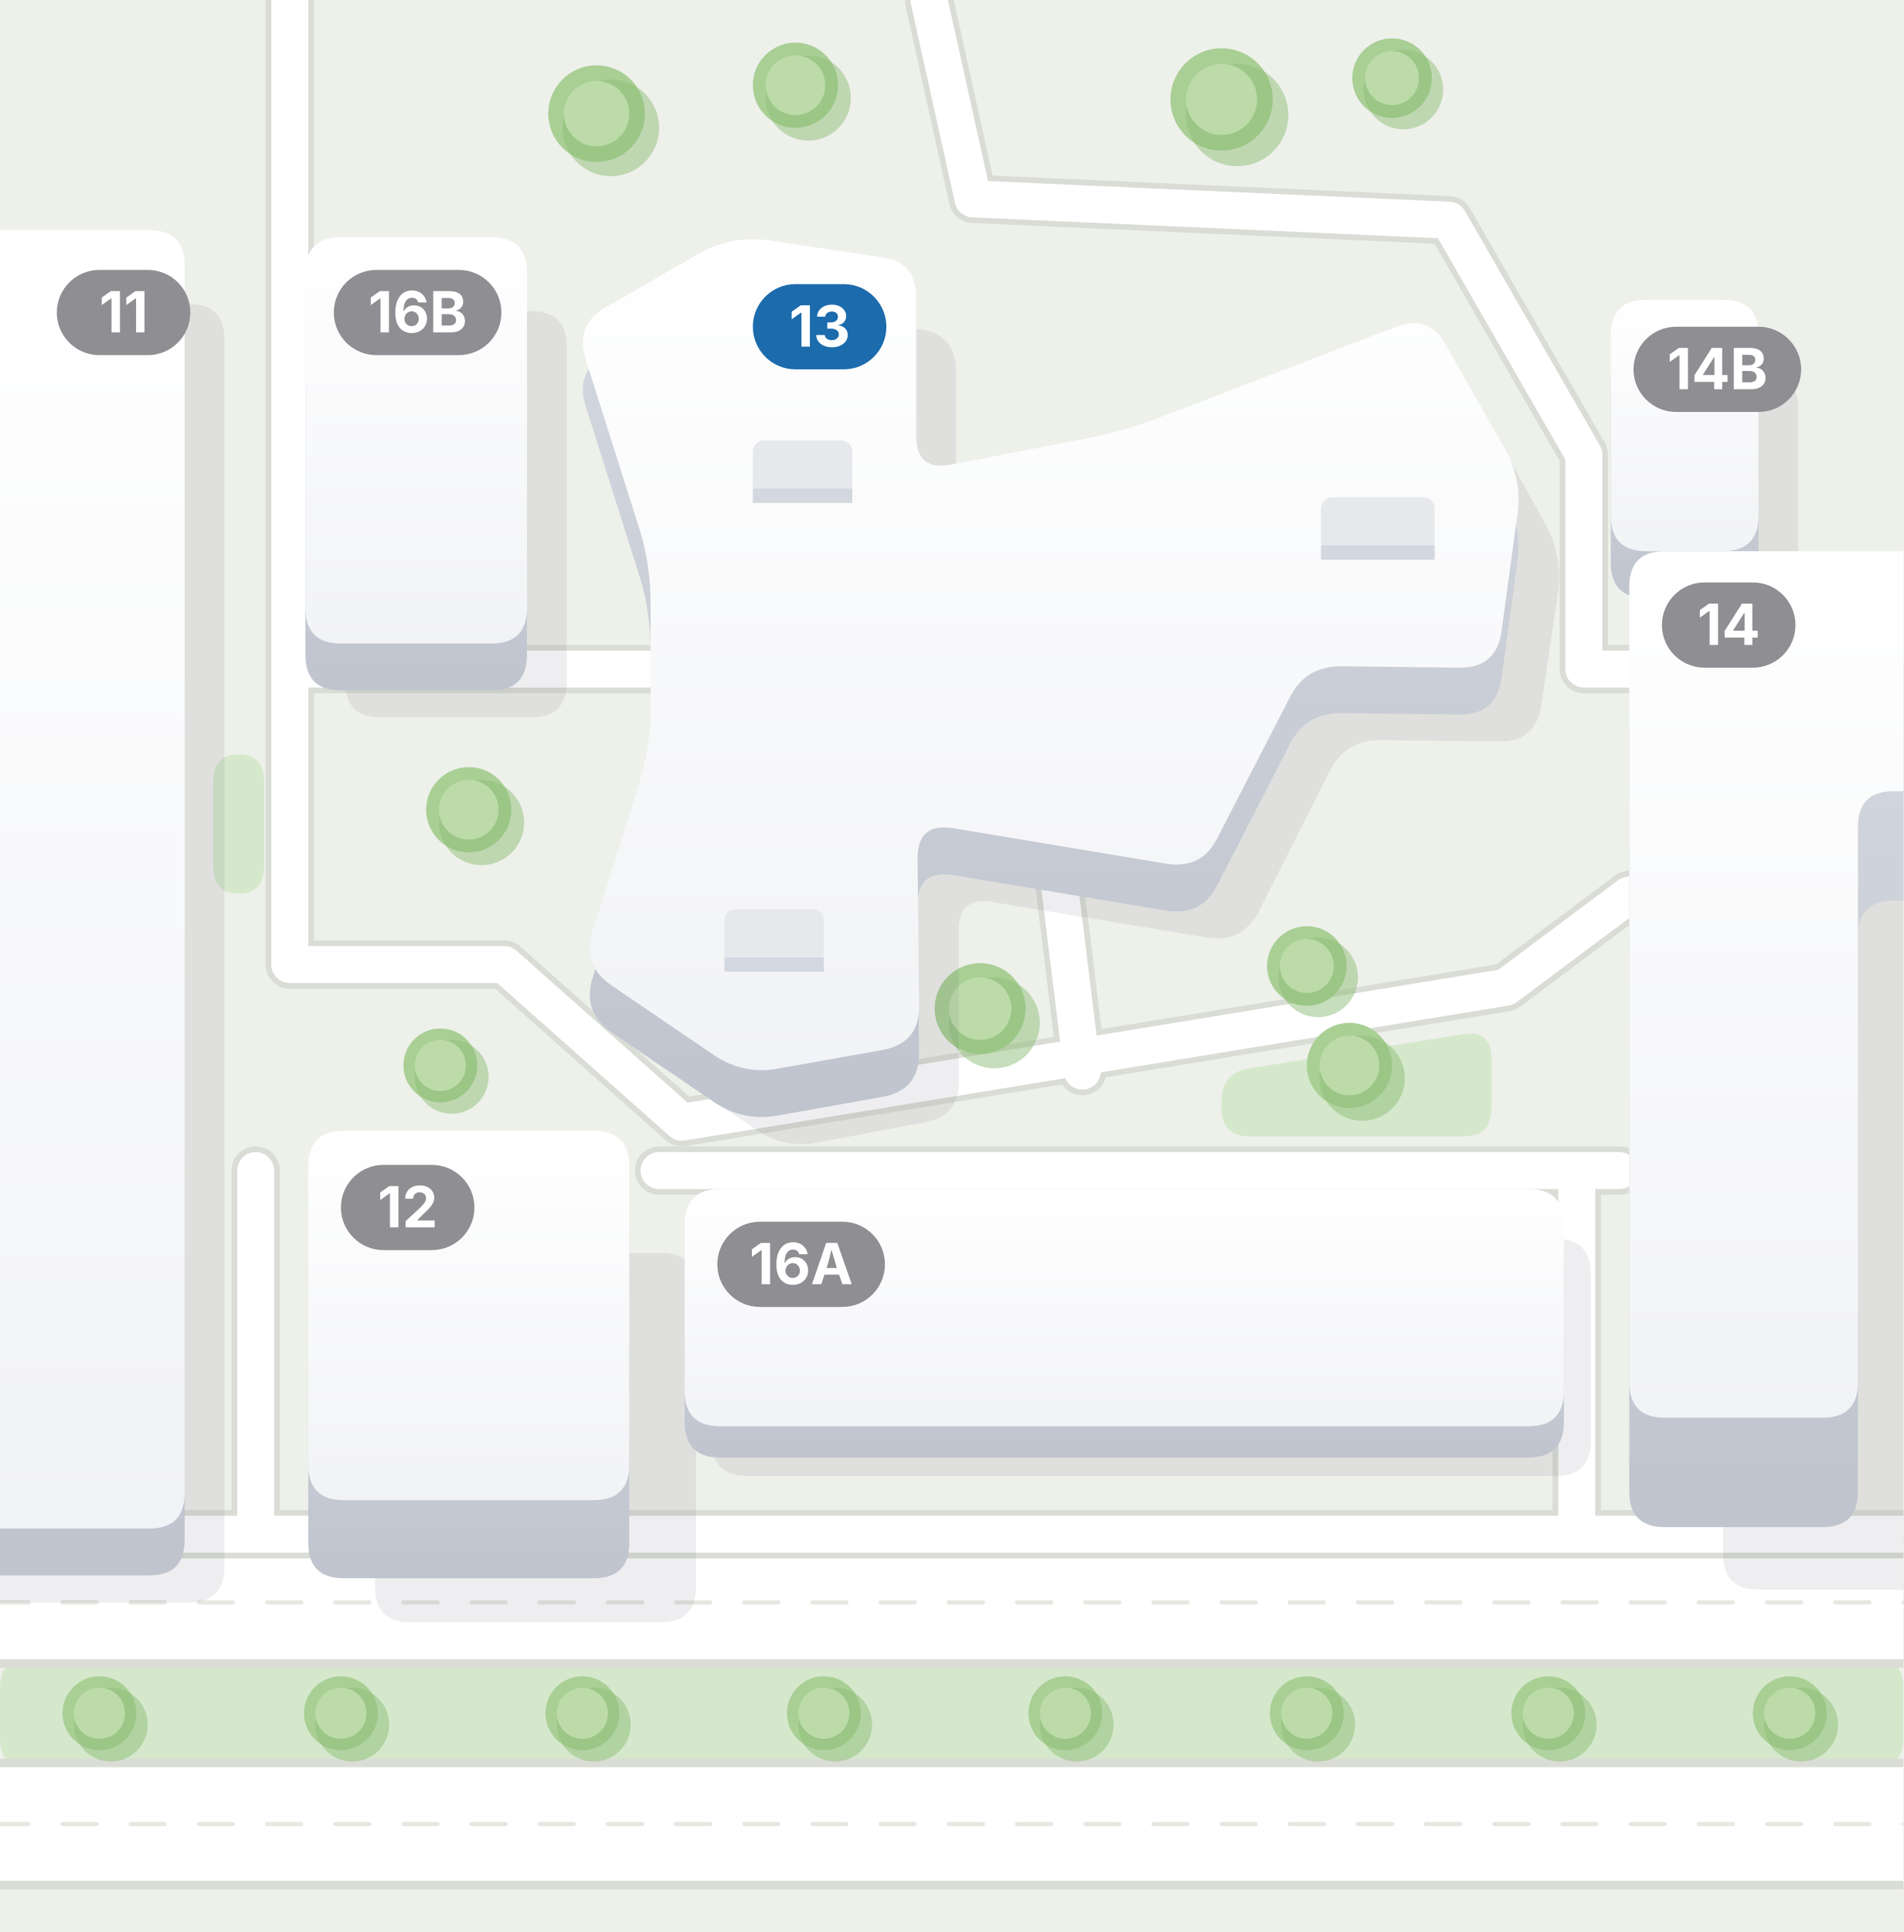
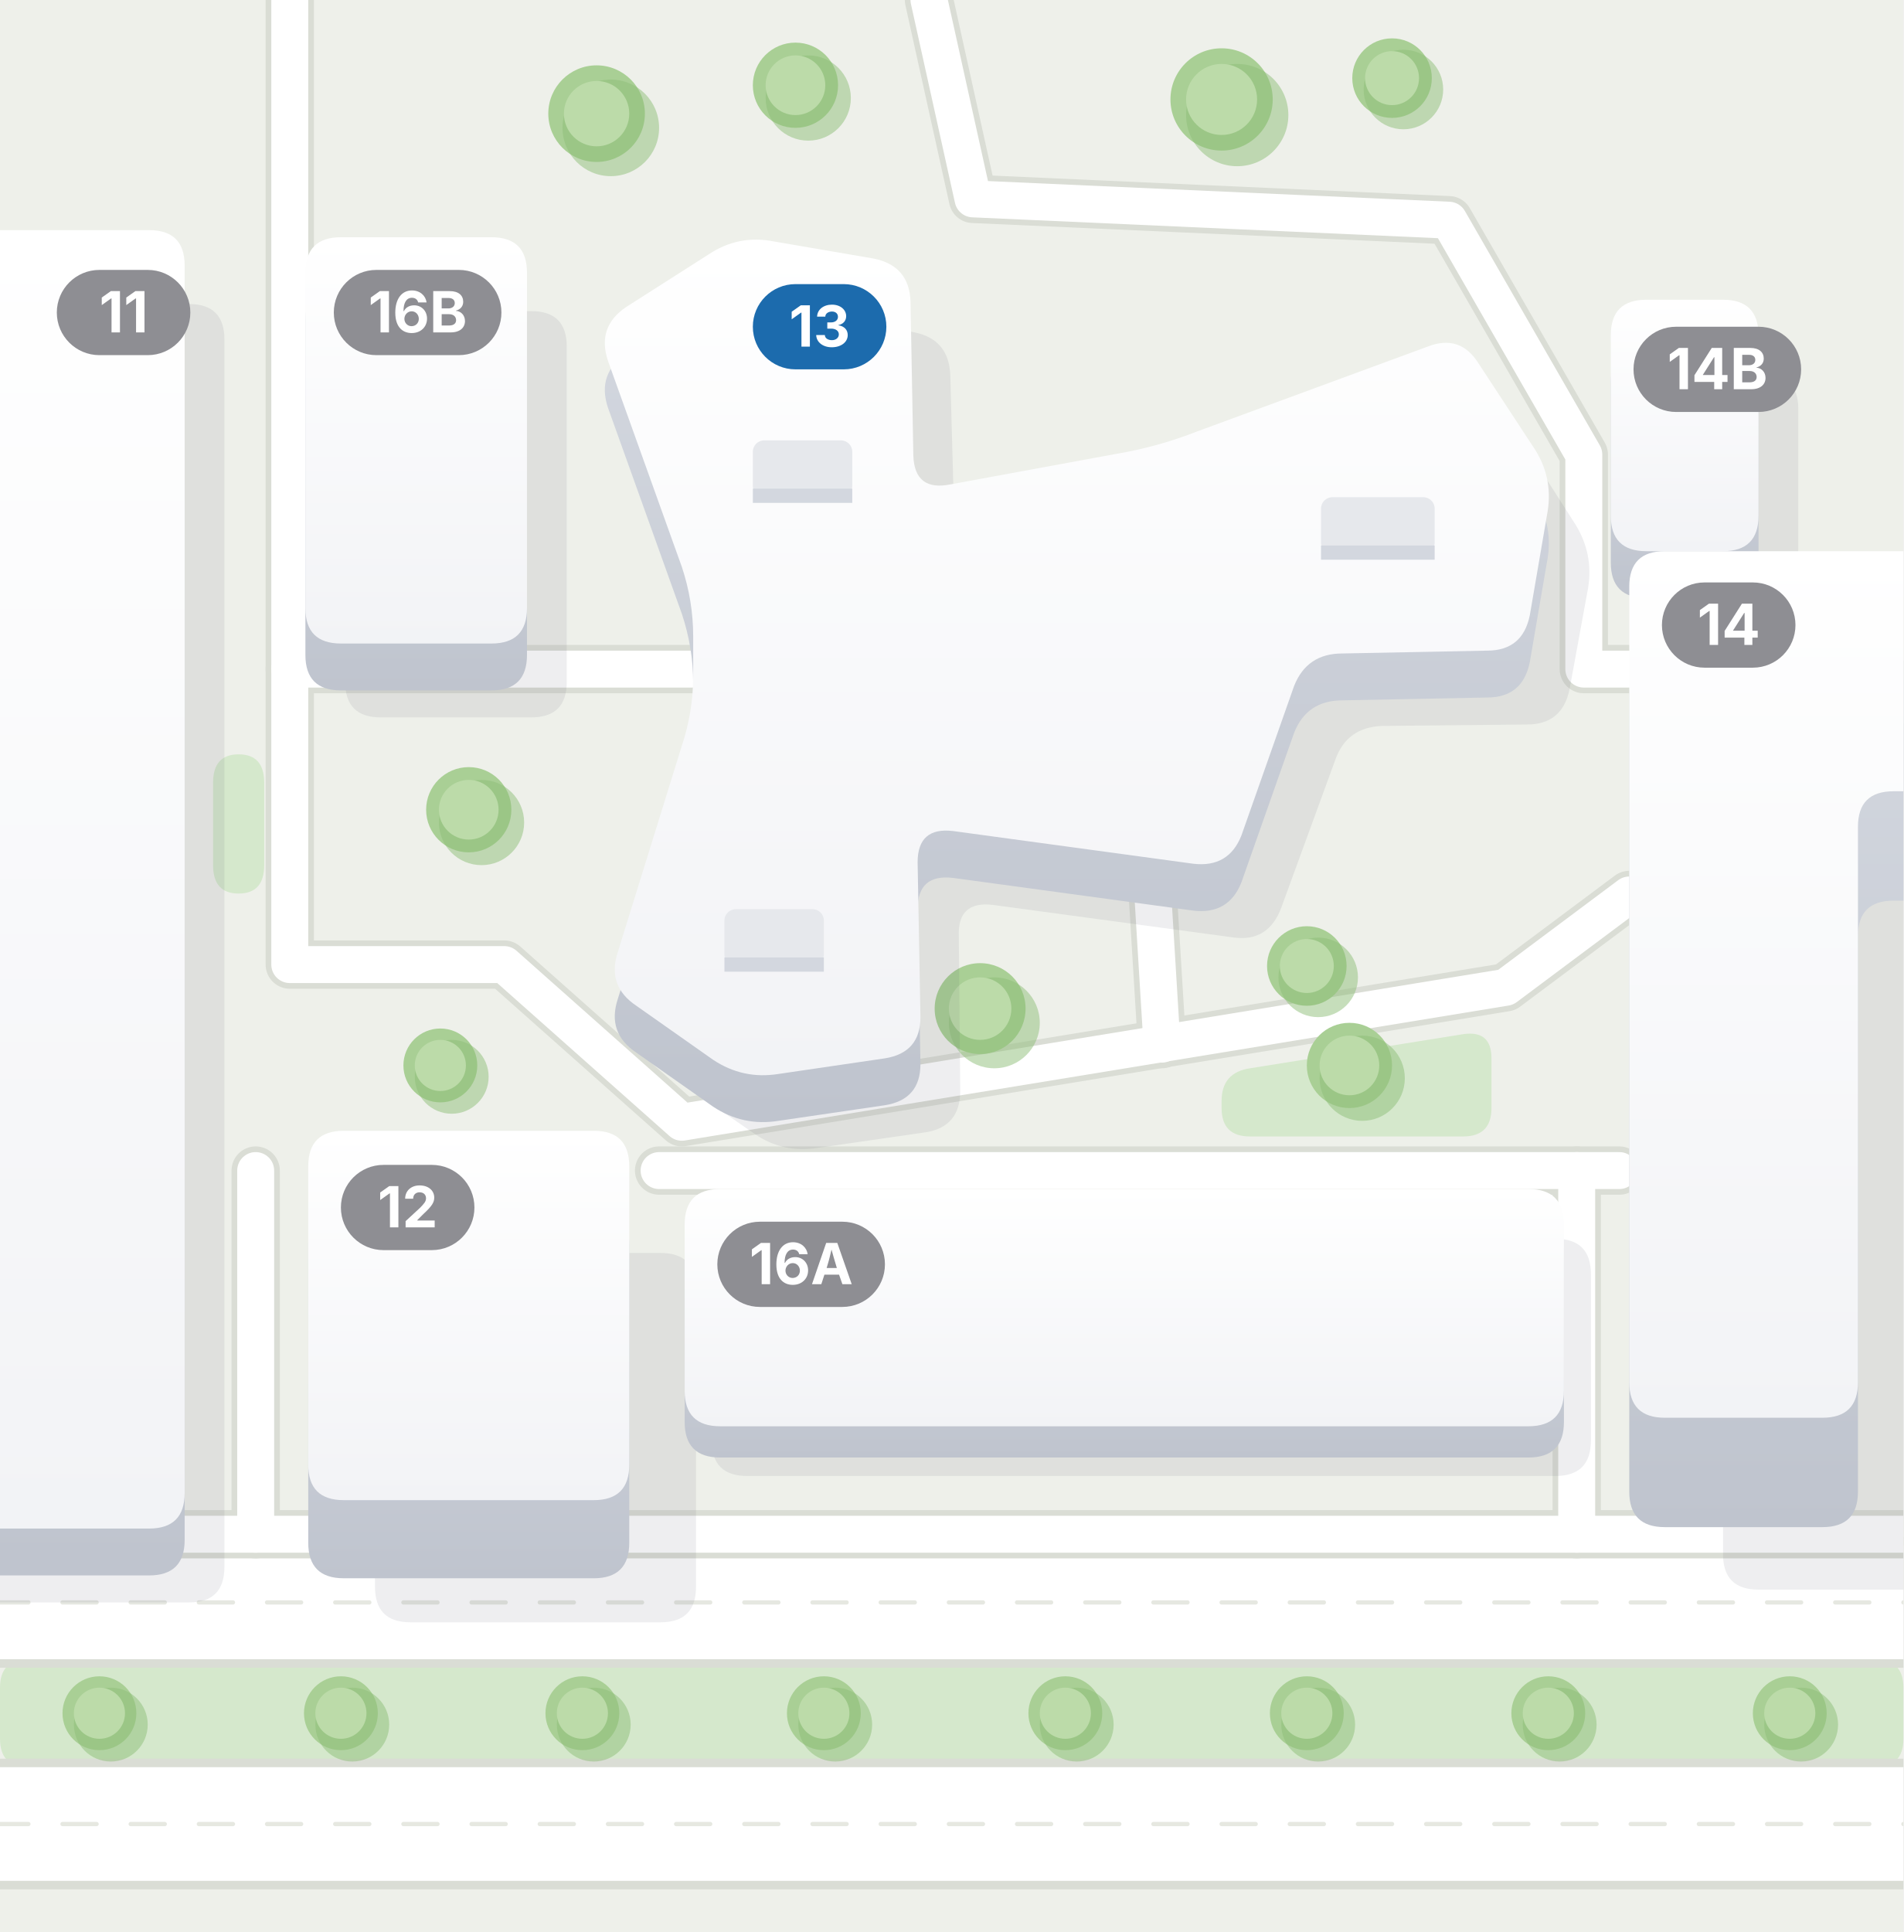
<svg xmlns="http://www.w3.org/2000/svg" viewBox="-62 -44 134 136" width="536" height="544">
  <defs>
    <linearGradient id="mp-roof" x1="0" y1="0" x2="0" y2="1">
      <stop offset="0" stop-color="#FFFFFF" />
      <stop offset="1" stop-color="#F2F3F6" />
    </linearGradient>
    <linearGradient id="mp-wall" x1="0" y1="0" x2="0" y2="1">
      <stop offset="0" stop-color="#D3D7DF" />
      <stop offset="1" stop-color="#BFC4CE" />
    </linearGradient>
  </defs>
  <clipPath id="mp-tile">
    <rect x="-62" y="-44" width="134" height="136" />
  </clipPath>
  <g clip-path="url(#mp-tile)">
    <g id="terreno">
      <rect x="-62" y="-44" width="134" height="136" fill="#EEF0EA" />
      <path d="M-60 72.8L70 72.8Q72 72.8 72 74.8L72 78.4Q72 80.4 70 80.4L-60 80.4Q-62 80.4 -62 78.4L-62 74.8Q-62 72.8 -60 72.8Z" fill="#D5E8CC" />
      <path d="M26 31.2L41 28.8Q43 28.5 43 30.5L43 34Q43 36 41 36L26 36Q24 36 24 34L24 33.5Q24 31.5 26 31.2Z" fill="#D5E8CC" />
      <path d="M-45.2 9.1L-45.2 9.1Q-43.4 9.1 -43.4 11.1L-43.4 16.9Q-43.4 18.9 -45.2 18.9L-45.2 18.9Q-47 18.9 -47 16.9L-47 11.1Q-47 9.1 -45.2 9.1Z" fill="#D5E8CC" />
    </g>
    <g id="strade" fill="none" stroke-linecap="round" stroke-linejoin="round">
      <path d="M-120 68.8L120 68.8" stroke="#DADDD5" stroke-width="9.2" />
      <path d="M-120 68.8L120 68.8" stroke="#FFFFFF" stroke-width="8" />
      <path d="M-120 68.8L120 68.8" stroke="#E6E8E1" stroke-width="0.3" stroke-dasharray="2.4 2.4" />
      <path d="M-120 84.4L120 84.4" stroke="#DADDD5" stroke-width="9.2" />
      <path d="M-120 84.4L120 84.4" stroke="#FFFFFF" stroke-width="8" />
      <path d="M-120 84.4L120 84.4" stroke="#E6E8E1" stroke-width="0.3" stroke-dasharray="2.4 2.4" />
-       <path d="M-41.6 -44L-41.6 3.1L-16.4 3.1" stroke="#DADDD5" stroke-width="3.4" />
+       <path d="M-41.6 -44L-41.6 3.1L-13.2 3.1" stroke="#DADDD5" stroke-width="3.4" />
      <path d="M3.4 -44L6.5 -30L40 -28.5L49.5 -12L49.5 3.1L52.7 3.1" stroke="#DADDD5" stroke-width="3.4" />
      <path d="M-41.6 3.1L-41.6 23.9L-26.5 23.9L-14 35L44 25.5L52.7 19" stroke="#DADDD5" stroke-width="3.4" />
-       <path d="M12.4 16.8L14.2 31.4" stroke="#DADDD5" stroke-width="3.4" />
+       <path d="M19 16.4L19.8 29.5" stroke="#DADDD5" stroke-width="3.4" />
      <path d="M-15.6 38.4L52 38.4" stroke="#DADDD5" stroke-width="3.4" />
      <path d="M49 38.4L49 64" stroke="#DADDD5" stroke-width="3.4" />
      <path d="M-44 38.4L-44 64" stroke="#DADDD5" stroke-width="3.4" />
      <path d="M-62 64L72 64" stroke="#DADDD5" stroke-width="3.4" />
-       <path d="M-41.6 -44L-41.6 3.1L-16.4 3.1" stroke="#FFFFFF" stroke-width="2.6" />
+       <path d="M-41.6 -44L-41.6 3.1L-13.2 3.1" stroke="#FFFFFF" stroke-width="2.6" />
      <path d="M3.4 -44L6.5 -30L40 -28.5L49.5 -12L49.5 3.1L52.7 3.1" stroke="#FFFFFF" stroke-width="2.6" />
      <path d="M-41.6 3.1L-41.6 23.9L-26.5 23.9L-14 35L44 25.5L52.7 19" stroke="#FFFFFF" stroke-width="2.6" />
-       <path d="M12.4 16.8L14.2 31.4" stroke="#FFFFFF" stroke-width="2.6" />
+       <path d="M19 16.4L19.8 29.5" stroke="#FFFFFF" stroke-width="2.6" />
      <path d="M-15.6 38.4L52 38.4" stroke="#FFFFFF" stroke-width="2.6" />
      <path d="M49 38.4L49 64" stroke="#FFFFFF" stroke-width="2.6" />
      <path d="M-44 38.4L-44 64" stroke="#FFFFFF" stroke-width="2.6" />
      <path d="M-62 64L72 64" stroke="#FFFFFF" stroke-width="2.6" />
    </g>
    <g id="alberi">
      <circle cx="7" cy="27" r="3.2" fill="#A9CF95" />
      <circle cx="8" cy="28" r="3.2" fill="#8DBE78" opacity="0.5" />
      <circle cx="7" cy="27" r="2.2" fill="#BCDBA9" />
      <circle cx="30" cy="24" r="2.8" fill="#A9CF95" />
      <circle cx="30.8" cy="24.8" r="2.8" fill="#8DBE78" opacity="0.5" />
      <circle cx="30" cy="24" r="1.9" fill="#BCDBA9" />
      <circle cx="33" cy="31" r="3" fill="#A9CF95" />
      <circle cx="33.9" cy="31.9" r="3" fill="#8DBE78" opacity="0.5" />
      <circle cx="33" cy="31" r="2.1" fill="#BCDBA9" />
      <circle cx="-29" cy="13" r="3" fill="#A9CF95" />
      <circle cx="-28.1" cy="13.9" r="3" fill="#8DBE78" opacity="0.5" />
      <circle cx="-29" cy="13" r="2.1" fill="#BCDBA9" />
      <circle cx="-31" cy="31" r="2.6" fill="#A9CF95" />
      <circle cx="-30.2" cy="31.8" r="2.6" fill="#8DBE78" opacity="0.5" />
      <circle cx="-31" cy="31" r="1.8" fill="#BCDBA9" />
      <circle cx="-55" cy="76.6" r="2.6" fill="#A9CF95" />
      <circle cx="-54.2" cy="77.4" r="2.6" fill="#8DBE78" opacity="0.5" />
      <circle cx="-55" cy="76.6" r="1.8" fill="#BCDBA9" />
      <circle cx="-38" cy="76.6" r="2.6" fill="#A9CF95" />
      <circle cx="-37.2" cy="77.4" r="2.6" fill="#8DBE78" opacity="0.5" />
      <circle cx="-38" cy="76.6" r="1.8" fill="#BCDBA9" />
      <circle cx="-21" cy="76.6" r="2.6" fill="#A9CF95" />
      <circle cx="-20.2" cy="77.4" r="2.6" fill="#8DBE78" opacity="0.5" />
      <circle cx="-21" cy="76.6" r="1.8" fill="#BCDBA9" />
      <circle cx="-4" cy="76.6" r="2.6" fill="#A9CF95" />
      <circle cx="-3.2" cy="77.4" r="2.6" fill="#8DBE78" opacity="0.5" />
      <circle cx="-4" cy="76.6" r="1.8" fill="#BCDBA9" />
      <circle cx="13" cy="76.6" r="2.6" fill="#A9CF95" />
      <circle cx="13.8" cy="77.4" r="2.6" fill="#8DBE78" opacity="0.5" />
      <circle cx="13" cy="76.6" r="1.8" fill="#BCDBA9" />
      <circle cx="30" cy="76.6" r="2.6" fill="#A9CF95" />
      <circle cx="30.8" cy="77.4" r="2.6" fill="#8DBE78" opacity="0.5" />
      <circle cx="30" cy="76.6" r="1.8" fill="#BCDBA9" />
      <circle cx="47" cy="76.6" r="2.6" fill="#A9CF95" />
      <circle cx="47.8" cy="77.4" r="2.6" fill="#8DBE78" opacity="0.5" />
      <circle cx="47" cy="76.6" r="1.8" fill="#BCDBA9" />
      <circle cx="64" cy="76.6" r="2.6" fill="#A9CF95" />
      <circle cx="64.8" cy="77.4" r="2.6" fill="#8DBE78" opacity="0.5" />
      <circle cx="64" cy="76.6" r="1.8" fill="#BCDBA9" />
      <circle cx="-20" cy="-36" r="3.4" fill="#A9CF95" />
      <circle cx="-19" cy="-35" r="3.4" fill="#8DBE78" opacity="0.5" />
      <circle cx="-20" cy="-36" r="2.3" fill="#BCDBA9" />
      <circle cx="-6" cy="-38" r="3" fill="#A9CF95" />
      <circle cx="-5.1" cy="-37.1" r="3" fill="#8DBE78" opacity="0.5" />
      <circle cx="-6" cy="-38" r="2.1" fill="#BCDBA9" />
      <circle cx="24" cy="-37" r="3.6" fill="#A9CF95" />
      <circle cx="25.1" cy="-35.9" r="3.6" fill="#8DBE78" opacity="0.5" />
      <circle cx="24" cy="-37" r="2.5" fill="#BCDBA9" />
      <circle cx="36" cy="-38.5" r="2.8" fill="#A9CF95" />
      <circle cx="36.8" cy="-37.7" r="2.8" fill="#8DBE78" opacity="0.5" />
      <circle cx="36" cy="-38.5" r="1.9" fill="#BCDBA9" />
    </g>
    <g id="edifici">
      <g id="MIA0203">
-         <path d="M22.5 -9.4L39.1 -15.8Q41.4 -16.7 42.7 -14.5L46.8 -7.1Q48 -4.9 47.7 -2.4L46.5 5.7Q46.1 8.2 43.6 8.2L35.2 8.1Q32.7 8.1 31.6 10.3L26.6 20.2Q25.4 22.4 23 22L7.9 19.5Q5.4 19.1 5.5 21.6L5.5 32.1Q5.5 34.6 3.1 35L-4.3 36.4Q-6.8 36.9 -8.8 35.5L-16.1 30.6Q-18.2 29.2 -17.4 26.8L-14.1 16Q-13.4 13.6 -13.4 11.1L-13.4 3.6Q-13.4 1.1 -14.1 -1.3L-17.9 -13.6Q-18.7 -16 -16.5 -17.2L-9.8 -21Q-7.7 -22.2 -5.2 -21.9L2.9 -20.8Q5.3 -20.4 5.3 -17.9L5.3 -8.1Q5.3 -5.6 7.8 -6.1L17.7 -8Q20.1 -8.5 22.5 -9.4Z" fill="#4E5566" opacity="0.10" />
-         <path d="M19.6 -11.3L36.3 -17.7Q38.6 -18.6 39.8 -16.4L44 -9Q45.2 -6.8 44.8 -4.3L43.7 3.8Q43.3 6.3 40.8 6.3L32.4 6.2Q29.9 6.2 28.8 8.4L23.7 18.3Q22.6 20.5 20.1 20.1L5.1 17.6Q2.6 17.2 2.6 19.7L2.7 30.2Q2.7 32.7 0.2 33.2L-7.1 34.5Q-9.6 35 -11.7 33.6L-18.9 28.7Q-21 27.3 -20.3 24.9L-16.9 14.1Q-16.2 11.7 -16.2 9.2L-16.2 1.7Q-16.2 -0.8 -16.9 -3.2L-20.8 -15.5Q-21.5 -17.9 -19.3 -19.1L-12.7 -22.9Q-10.5 -24.1 -8 -23.8L0 -22.6Q2.5 -22.3 2.5 -19.8L2.5 -10Q2.5 -7.5 5 -8L14.8 -9.9Q17.3 -10.4 19.6 -11.3Z" fill="url(#mp-wall)" />
-         <path d="M19.6 -14.6L36.3 -21Q38.6 -21.9 39.8 -19.7L44 -12.3Q45.2 -10.1 44.8 -7.6L43.7 0.5Q43.3 3 40.8 3L32.4 2.9Q29.9 2.9 28.8 5.1L23.7 15Q22.6 17.2 20.1 16.8L5.1 14.3Q2.6 13.9 2.6 16.4L2.7 26.9Q2.7 29.4 0.2 29.9L-7.1 31.2Q-9.6 31.7 -11.7 30.3L-18.9 25.4Q-21 24 -20.3 21.6L-16.9 10.8Q-16.2 8.4 -16.2 5.9L-16.2 -1.6Q-16.2 -4.1 -16.9 -6.5L-20.8 -18.8Q-21.5 -21.2 -19.3 -22.4L-12.7 -26.2Q-10.5 -27.4 -8 -27.1L0 -25.9Q2.5 -25.6 2.5 -23.1L2.5 -13.3Q2.5 -10.8 5 -11.3L14.8 -13.2Q17.3 -13.7 19.6 -14.6Z" fill="url(#mp-roof)" />
+         <path d="M25.1 -8.4L41.3 -14.4Q43.6 -15.3 45 -13.2L48.9 -7.1Q50.2 -5 49.8 -2.6L48.5 4.5Q48 7 45.5 7L35.3 7.1Q32.8 7.2 32 9.5L28.2 19.9Q27.3 22.3 24.9 22L7.9 19.7Q5.4 19.4 5.5 21.9L5.6 32.8Q5.6 35.3 3.2 35.7L-4.4 36.8Q-6.9 37.2 -8.9 35.8L-14.4 32Q-16.5 30.6 -15.7 28.2L-11.1 13.7Q-10.4 11.3 -10.4 8.8L-10.4 6Q-10.4 3.5 -11.2 1.1L-16.3 -13.5Q-17.2 -15.8 -15.1 -17.2L-9.3 -21Q-7.2 -22.3 -4.7 -21.9L2.4 -20.6Q4.8 -20.1 4.9 -17.6L5.2 -6.7Q5.2 -4.2 7.7 -4.7L20.3 -7.1Q22.7 -7.5 25.1 -8.4Z" fill="#4E5566" opacity="0.10" />
+         <path d="M22.2 -10.3L38.5 -16.3Q40.8 -17.2 42.1 -15.1L46.1 -9Q47.4 -6.9 46.9 -4.4L45.7 2.6Q45.2 5.1 42.7 5.1L32.5 5.3Q30 5.3 29.1 7.6L25.4 18.1Q24.5 20.4 22 20.1L5.1 17.8Q2.6 17.5 2.6 20L2.8 30.9Q2.8 33.4 0.3 33.8L-7.2 34.9Q-9.7 35.3 -11.8 33.9L-17.2 30.1Q-19.3 28.7 -18.5 26.3L-14 11.8Q-13.2 9.4 -13.2 6.9L-13.2 4.1Q-13.2 1.6 -14 -0.8L-19.2 -15.3Q-20 -17.7 -17.9 -19.1L-12.1 -22.8Q-10 -24.2 -7.5 -23.7L-0.5 -22.5Q2 -22 2.1 -19.5L2.3 -8.6Q2.4 -6.1 4.9 -6.6L17.4 -8.9Q19.9 -9.4 22.2 -10.3Z" fill="url(#mp-wall)" />
+         <path d="M22.2 -13.6L38.5 -19.6Q40.8 -20.5 42.1 -18.4L46.1 -12.3Q47.4 -10.2 46.9 -7.7L45.7 -0.7Q45.2 1.8 42.7 1.8L32.5 2Q30 2 29.1 4.3L25.4 14.8Q24.5 17.1 22 16.8L5.1 14.5Q2.6 14.2 2.6 16.7L2.8 27.6Q2.8 30.1 0.3 30.5L-7.2 31.6Q-9.7 32 -11.8 30.6L-17.2 26.8Q-19.3 25.4 -18.5 23L-14 8.5Q-13.2 6.1 -13.2 3.6L-13.2 0.8Q-13.2 -1.7 -14 -4.1L-19.2 -18.6Q-20 -21 -17.9 -22.4L-12.1 -26.1Q-10 -27.5 -7.5 -27L-0.5 -25.8Q2 -25.3 2.1 -22.8L2.3 -11.9Q2.4 -9.4 4.9 -9.9L17.4 -12.2Q19.9 -12.7 22.2 -13.6Z" fill="url(#mp-roof)" />
        <rect x="-9" y="-13" width="7" height="4" rx="0.8" fill="#E6E8EC" />
        <rect x="-9" y="-9.6" width="7" height="1" fill="#D3D7DF" />
        <rect x="-11" y="20" width="7" height="4" rx="0.8" fill="#E6E8EC" />
        <rect x="-11" y="23.4" width="7" height="1" fill="#D3D7DF" />
        <rect x="31" y="-9" width="8" height="4" rx="0.8" fill="#E6E8EC" />
        <rect x="31" y="-5.6" width="8" height="1" fill="#D3D7DF" />
      </g>
      <g id="MIA0212">
        <path d="M-35.2 -22.1L-24.6 -22.1Q-22.1 -22.1 -22.1 -19.6L-22.1 4Q-22.1 6.5 -24.6 6.5L-35.2 6.5Q-37.7 6.5 -37.7 4L-37.7 -19.6Q-37.7 -22.1 -35.2 -22.1Z" fill="#4E5566" opacity="0.10" />
        <path d="M-38 -24L-27.4 -24Q-24.9 -24 -24.9 -21.5L-24.9 2.1Q-24.9 4.6 -27.4 4.6L-38 4.6Q-40.5 4.6 -40.5 2.1L-40.5 -21.5Q-40.5 -24 -38 -24Z" fill="url(#mp-wall)" />
        <path d="M-38 -27.3L-27.4 -27.3Q-24.9 -27.3 -24.9 -24.8L-24.9 -1.2Q-24.9 1.3 -27.4 1.3L-38 1.3Q-40.5 1.3 -40.5 -1.2L-40.5 -24.8Q-40.5 -27.3 -38 -27.3Z" fill="url(#mp-roof)" />
      </g>
      <g id="MIA0209">
        <path d="M56.7 -17.7L62.1 -17.7Q64.6 -17.7 64.6 -15.2L64.6 -2.5Q64.6 -0 62.1 -0L56.7 -0Q54.2 -0 54.2 -2.5L54.2 -15.2Q54.2 -17.7 56.7 -17.7Z" fill="#4E5566" opacity="0.10" />
        <path d="M53.9 -19.6L59.3 -19.6Q61.8 -19.6 61.8 -17.1L61.8 -4.4Q61.8 -1.9 59.3 -1.9L53.9 -1.9Q51.4 -1.9 51.4 -4.4L51.4 -17.1Q51.4 -19.6 53.9 -19.6Z" fill="url(#mp-wall)" />
        <path d="M53.9 -22.9L59.3 -22.9Q61.8 -22.9 61.8 -20.4L61.8 -7.7Q61.8 -5.2 59.3 -5.2L53.9 -5.2Q51.4 -5.2 51.4 -7.7L51.4 -20.4Q51.4 -22.9 53.9 -22.9Z" fill="url(#mp-roof)" />
      </g>
      <g id="MIA0205">
        <path d="M61.8 6.9L84.1 6.9Q86.6 6.9 86.6 9.4L86.6 21.3Q86.6 23.8 84.1 23.8L77.9 23.8Q75.4 23.8 75.4 26.3L75.4 65.4Q75.4 67.9 72.9 67.9L61.8 67.9Q59.3 67.9 59.3 65.4L59.3 9.4Q59.3 6.9 61.8 6.9Z" fill="#4E5566" opacity="0.10" />
        <path d="M55.2 2.5L77.5 2.5Q80 2.5 80 5L80 16.9Q80 19.4 77.5 19.4L71.3 19.4Q68.8 19.4 68.8 21.9L68.8 61Q68.8 63.5 66.3 63.5L55.2 63.5Q52.7 63.5 52.7 61L52.7 5Q52.7 2.5 55.2 2.5Z" fill="url(#mp-wall)" />
        <path d="M55.2 -5.2L77.5 -5.2Q80 -5.2 80 -2.7L80 9.2Q80 11.7 77.5 11.7L71.3 11.7Q68.8 11.7 68.8 14.2L68.8 53.3Q68.8 55.8 66.3 55.8L55.2 55.8Q52.7 55.8 52.7 53.3L52.7 -2.7Q52.7 -5.2 55.2 -5.2Z" fill="url(#mp-roof)" />
      </g>
      <g id="MIA0202">
        <path d="M-33.1 44.2L-15.5 44.2Q-13 44.2 -13 46.7L-13 67.7Q-13 70.2 -15.5 70.2L-33.1 70.2Q-35.6 70.2 -35.6 67.7L-35.6 46.7Q-35.6 44.2 -33.1 44.2Z" fill="#4E5566" opacity="0.10" />
        <path d="M-37.8 41.1L-20.2 41.1Q-17.7 41.1 -17.7 43.6L-17.7 64.6Q-17.7 67.1 -20.2 67.1L-37.8 67.1Q-40.3 67.1 -40.3 64.6L-40.3 43.6Q-40.3 41.1 -37.8 41.1Z" fill="url(#mp-wall)" />
        <path d="M-37.8 35.6L-20.2 35.6Q-17.7 35.6 -17.7 38.1L-17.7 59.1Q-17.7 61.6 -20.2 61.6L-37.8 61.6Q-40.3 61.6 -40.3 59.1L-40.3 38.1Q-40.3 35.6 -37.8 35.6Z" fill="url(#mp-roof)" />
      </g>
      <g id="MIA0214">
        <path d="M-9.4 43.2L47.5 43.2Q50 43.2 50 45.7L50 57.4Q50 59.9 47.5 59.9L-9.4 59.9Q-11.9 59.9 -11.9 57.4L-11.9 45.7Q-11.9 43.2 -9.4 43.2Z" fill="#4E5566" opacity="0.10" />
        <path d="M-11.3 41.9L45.6 41.9Q48.1 41.9 48.1 44.4L48.1 56.1Q48.1 58.6 45.6 58.6L-11.3 58.6Q-13.8 58.6 -13.8 56.1L-13.8 44.4Q-13.8 41.9 -11.3 41.9Z" fill="url(#mp-wall)" />
        <path d="M-11.3 39.7L45.6 39.7Q48.1 39.7 48.1 42.2L48.1 53.9Q48.1 56.4 45.6 56.4L-11.3 56.4Q-13.8 56.4 -13.8 53.9L-13.8 42.2Q-13.8 39.7 -11.3 39.7Z" fill="url(#mp-roof)" />
      </g>
      <g id="MIA0201">
        <path d="M-99.7 -22.6L-48.7 -22.6Q-46.2 -22.6 -46.2 -20.1L-46.2 66.3Q-46.2 68.8 -48.7 68.8L-99.7 68.8Q-102.2 68.8 -102.2 66.3L-102.2 -20.1Q-102.2 -22.6 -99.7 -22.6Z" fill="#4E5566" opacity="0.10" />
        <path d="M-102.5 -24.5L-51.5 -24.5Q-49 -24.5 -49 -22L-49 64.4Q-49 66.9 -51.5 66.9L-102.5 66.9Q-105 66.9 -105 64.4L-105 -22Q-105 -24.5 -102.5 -24.5Z" fill="url(#mp-wall)" />
        <path d="M-102.5 -27.8L-51.5 -27.8Q-49 -27.8 -49 -25.3L-49 61.1Q-49 63.6 -51.5 63.6L-102.5 63.6Q-105 63.6 -105 61.1L-105 -25.3Q-105 -27.8 -102.5 -27.8Z" fill="url(#mp-roof)" />
      </g>
    </g>
    <g id="numeri" font-size="4" font-weight="700" text-anchor="middle" font-family="-apple-system, system-ui, sans-serif">
      <rect x="-9" y="-24" width="9.4" height="6" rx="3" fill="#1C6BAD" />
      <text x="-4.3" y="-19.6" fill="#FFFFFF">13</text>
      <rect x="-38.5" y="-25" width="11.8" height="6" rx="3" fill="#8E8E93" />
      <text x="-32.6" y="-20.6" fill="#FFFFFF">16B</text>
      <rect x="53" y="-21" width="11.8" height="6" rx="3" fill="#8E8E93" />
      <text x="58.9" y="-16.6" fill="#FFFFFF">14B</text>
      <rect x="55" y="-3" width="9.4" height="6" rx="3" fill="#8E8E93" />
      <text x="59.7" y="1.4" fill="#FFFFFF">14</text>
      <rect x="-38" y="38" width="9.4" height="6" rx="3" fill="#8E8E93" />
      <text x="-33.3" y="42.4" fill="#FFFFFF">12</text>
      <rect x="-11.5" y="42" width="11.8" height="6" rx="3" fill="#8E8E93" />
      <text x="-5.6" y="46.4" fill="#FFFFFF">16A</text>
      <rect x="-58" y="-25" width="9.4" height="6" rx="3" fill="#8E8E93" />
      <text x="-53.3" y="-20.6" fill="#FFFFFF">11</text>
    </g>
  </g>
</svg>
